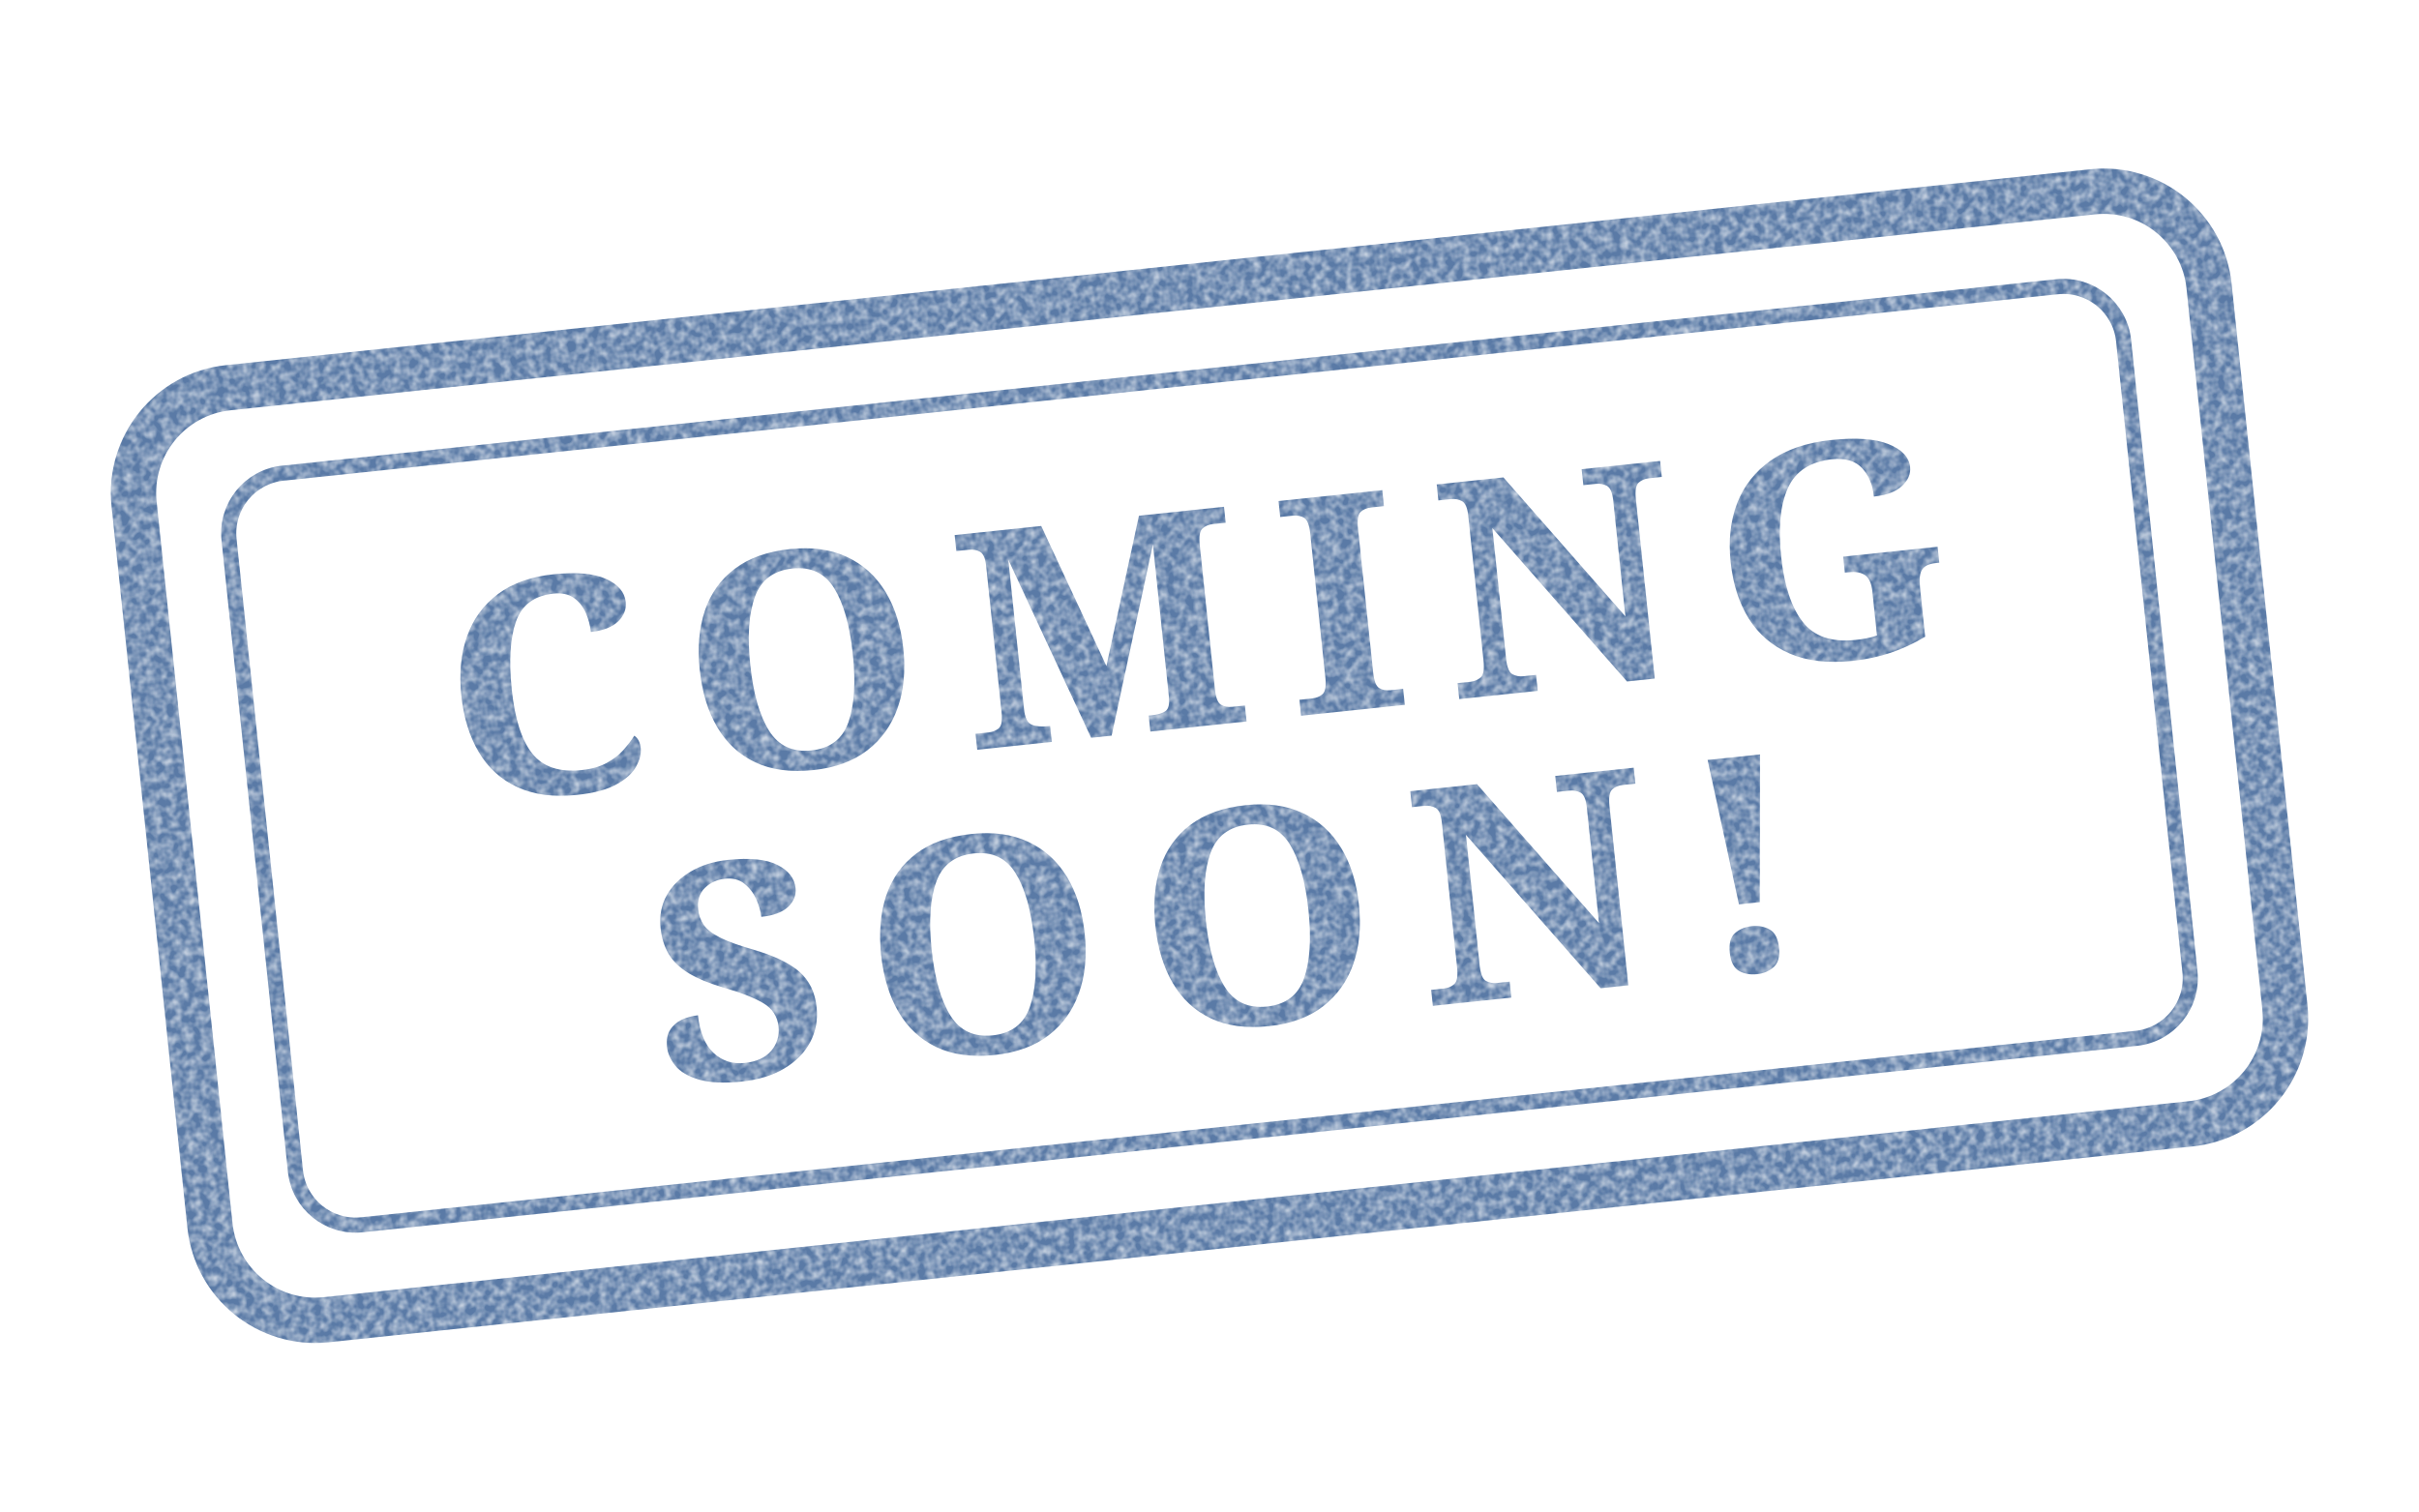
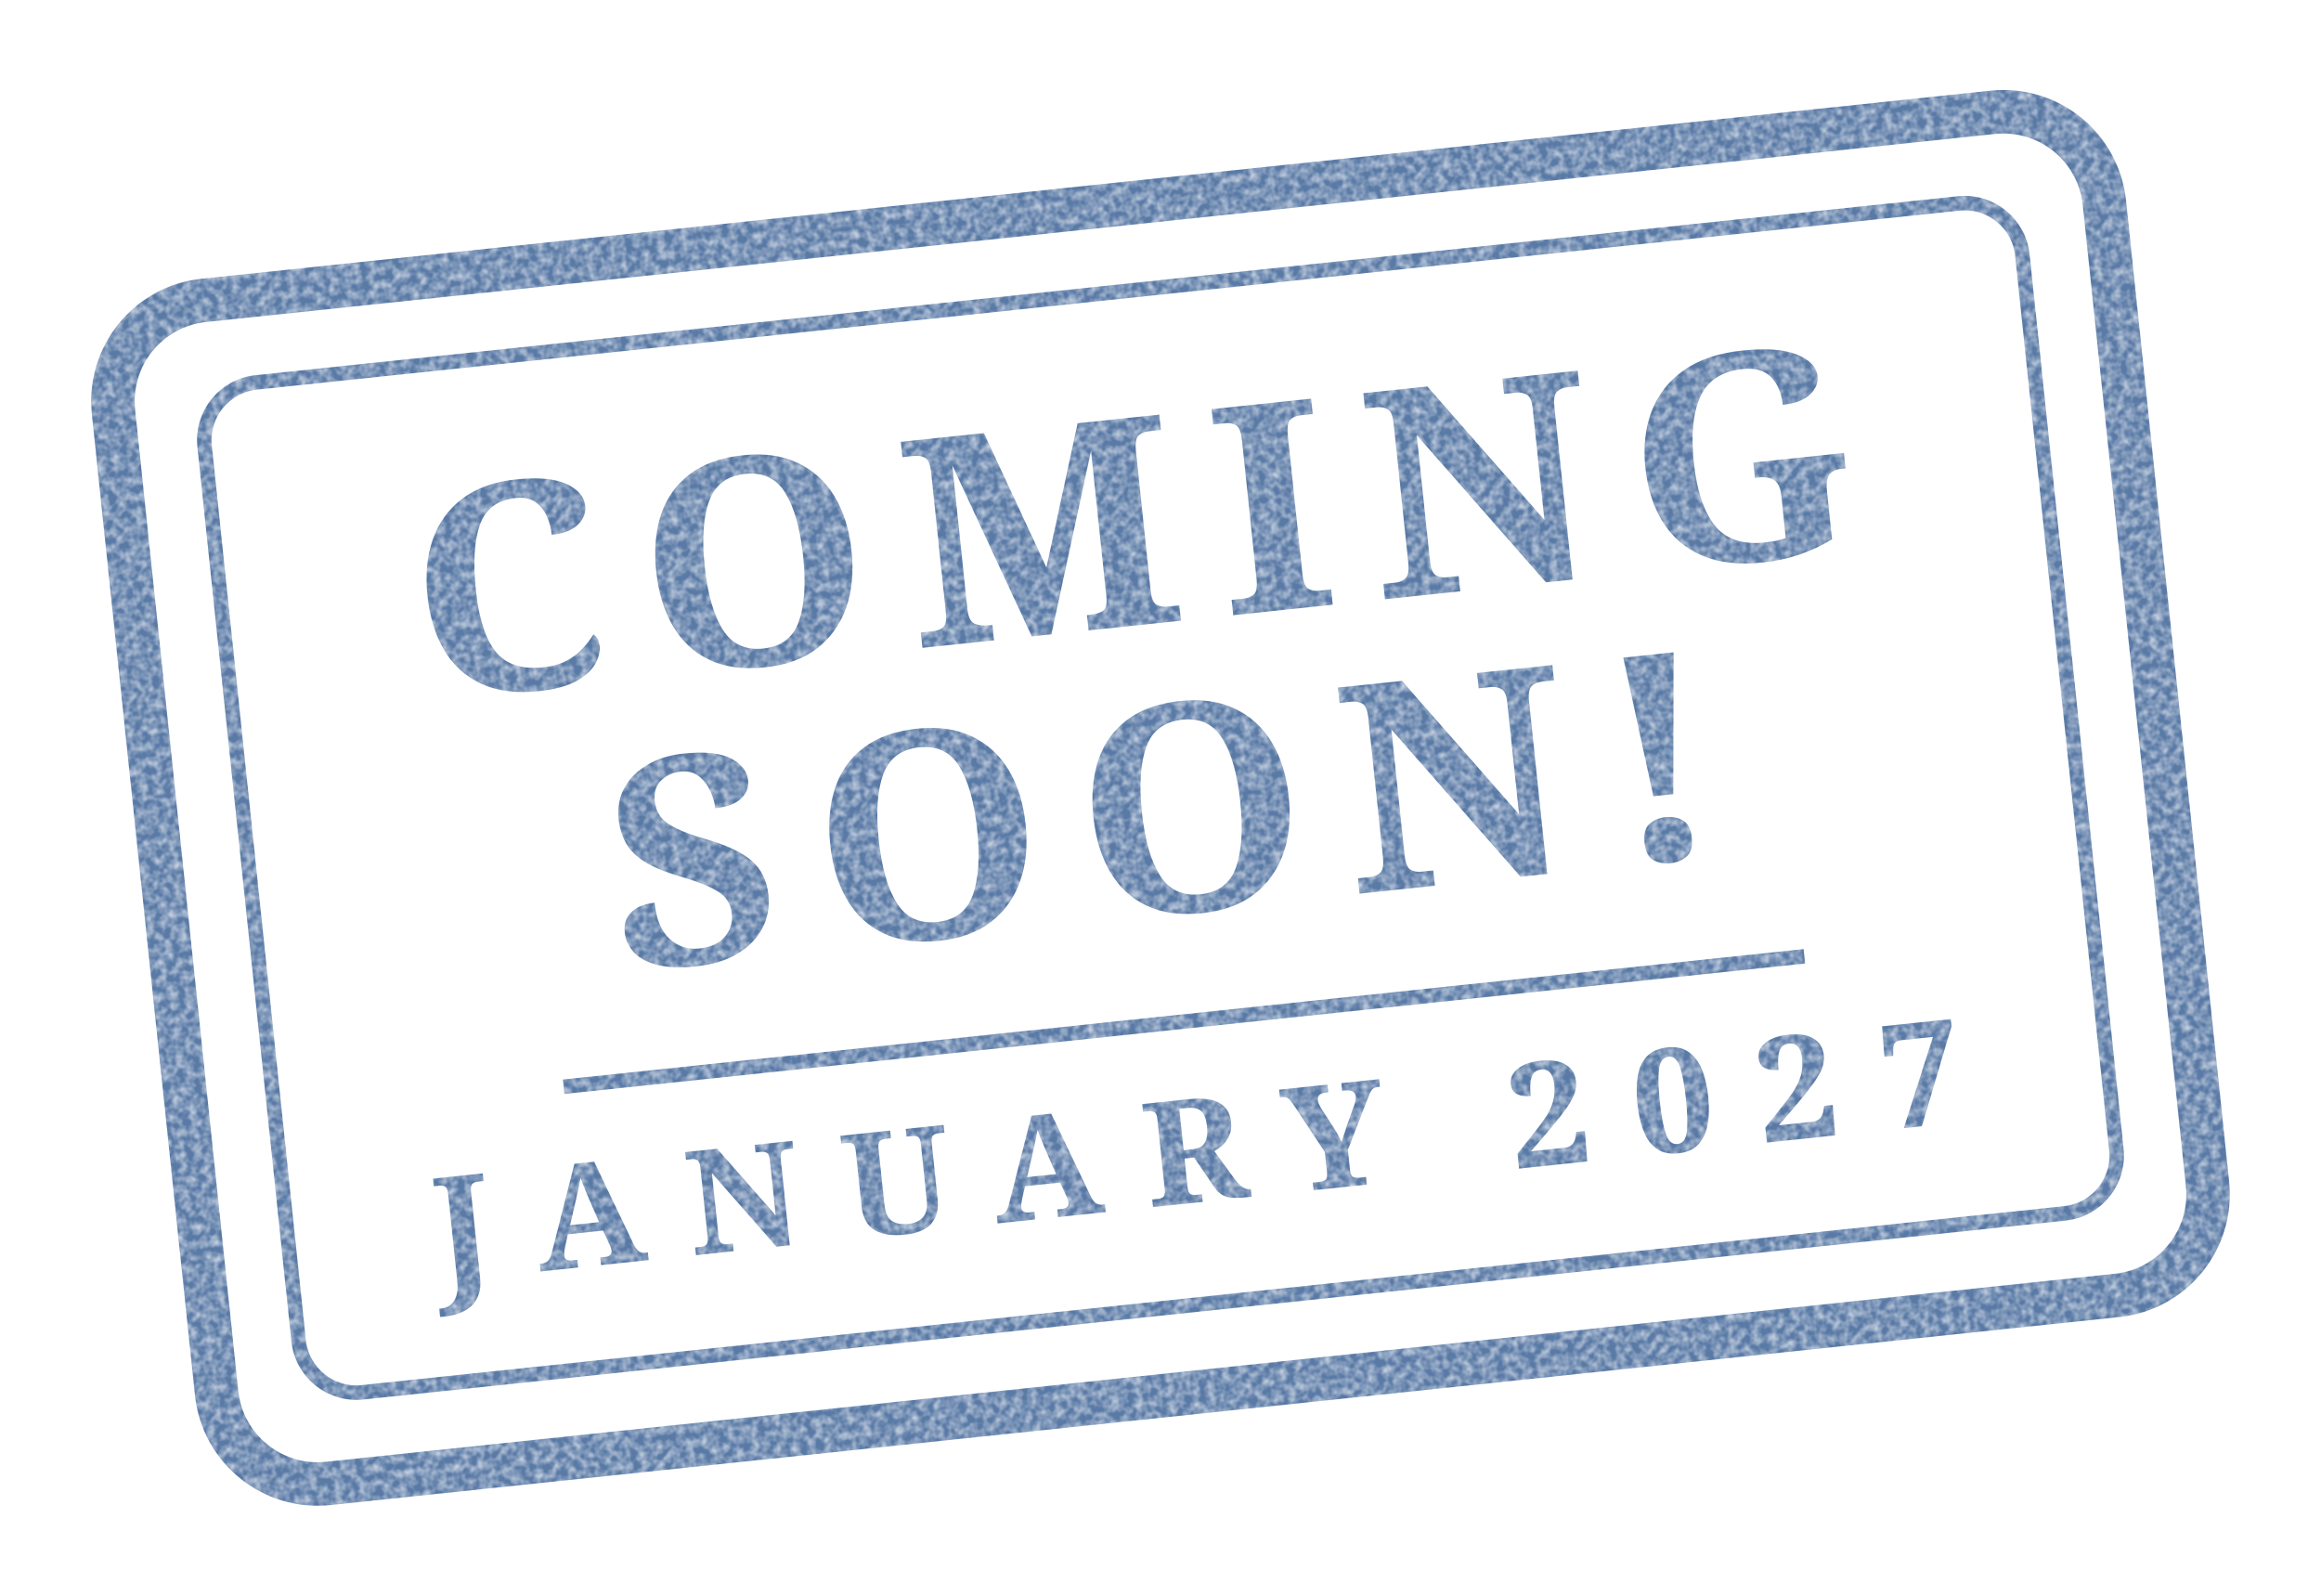
- <svg xmlns="http://www.w3.org/2000/svg" viewBox="0 0 320 200" role="img" aria-labelledby="t">
+ <svg xmlns="http://www.w3.org/2000/svg" viewBox="0 0 320 220" role="img" aria-labelledby="t">
  <defs>
    <filter id="ink" x="-5%" y="-5%" width="110%" height="110%">
      <feTurbulence type="fractalNoise" baseFrequency="0.9" numOctaves="2" seed="7" result="n" />
      <feColorMatrix in="n" type="matrix" values="0 0 0 0 0  0 0 0 0 0  0 0 0 0 0  0 0 0 -1.1 1.35" result="m" />
      <feComposite in="SourceGraphic" in2="m" operator="in" />
    </filter>
  </defs>
-   <g transform="rotate(-6 160 100)" fill="none" stroke="#5A7AA6" filter="url(#ink)">
-     <rect x="22" y="38" width="276" height="124" rx="14" stroke-width="6" />
-     <rect x="34" y="50" width="252" height="100" rx="8" stroke-width="2" />
+   <g transform="rotate(-6 160 110)" fill="none" stroke="#5A7AA6" filter="url(#ink)">
+     <rect x="22" y="28" width="276" height="164" rx="14" stroke-width="6" />
+     <rect x="34" y="40" width="252" height="140" rx="8" stroke-width="2" />
    <g fill="#5A7AA6" stroke="none" font-family="'Cormorant Garamond', Garamond, Georgia, serif" text-anchor="middle">
-       <text x="160" y="96" font-size="40" font-weight="600" letter-spacing="5">COMING</text>
-       <text x="160" y="136" font-size="40" font-weight="600" letter-spacing="5">SOON!</text>
+       <text x="160" y="86" font-size="40" font-weight="600" letter-spacing="5">COMING</text>
+       <text x="160" y="126" font-size="40" font-weight="600" letter-spacing="5">SOON!</text>
    </g>
+     <line x1="74" y1="141" x2="246" y2="141" stroke-width="2" />
+     <text x="160" y="166" fill="#5A7AA6" stroke="none" font-family="'Cormorant Garamond', Garamond, Georgia, serif" font-size="20" font-weight="600" letter-spacing="6" text-anchor="middle">JANUARY 2027</text>
  </g>
</svg>
